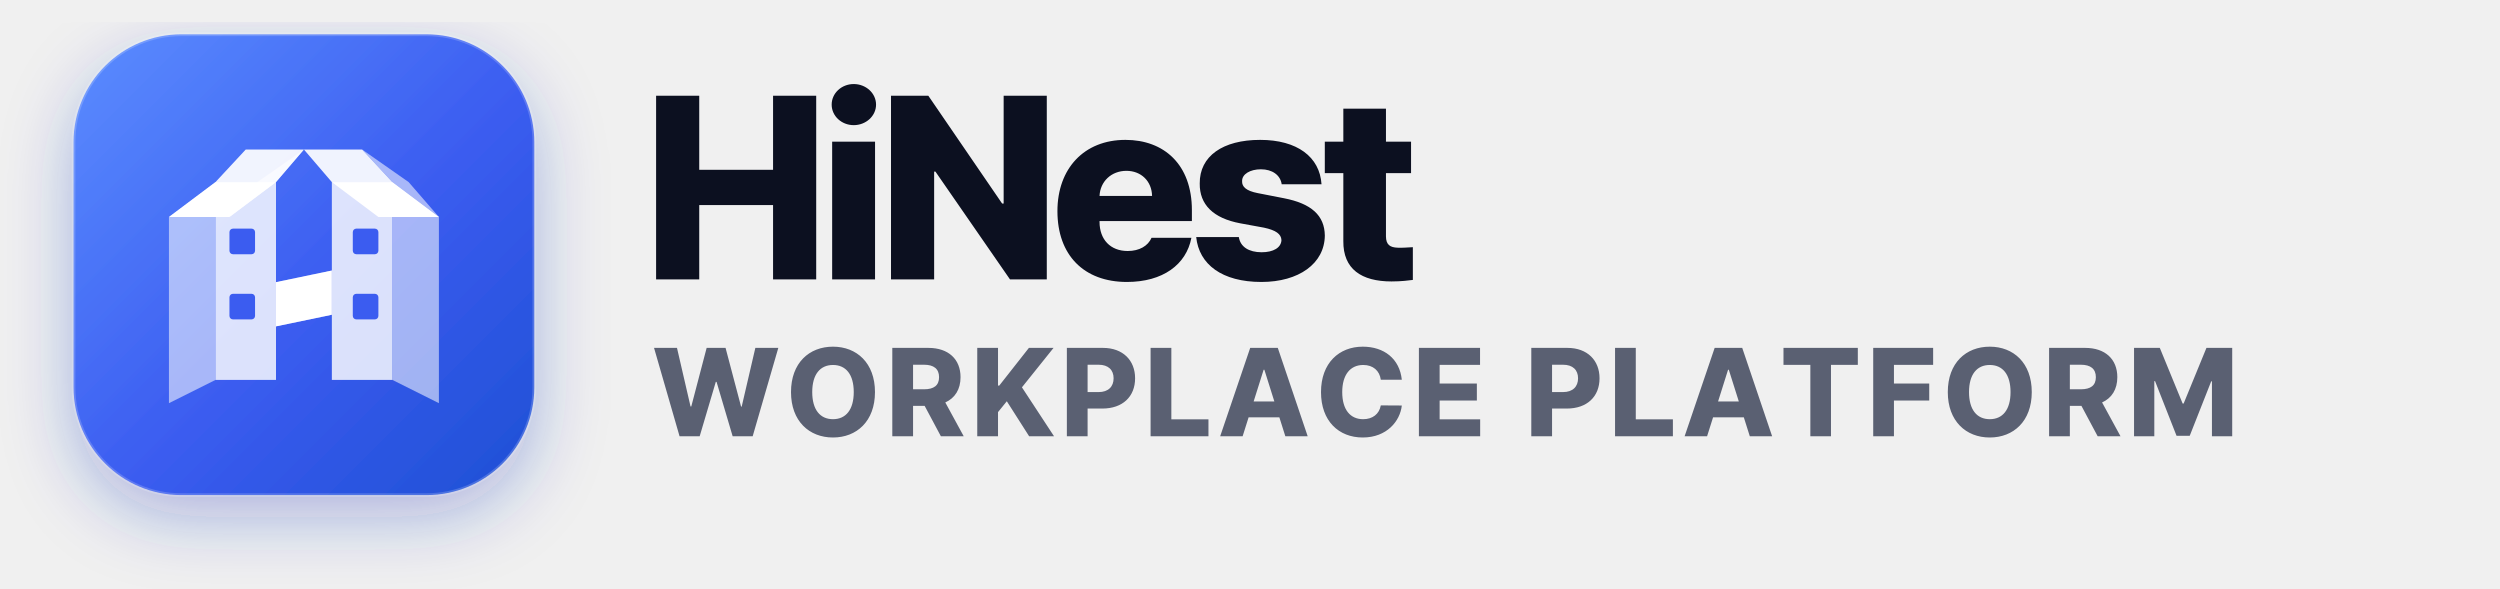
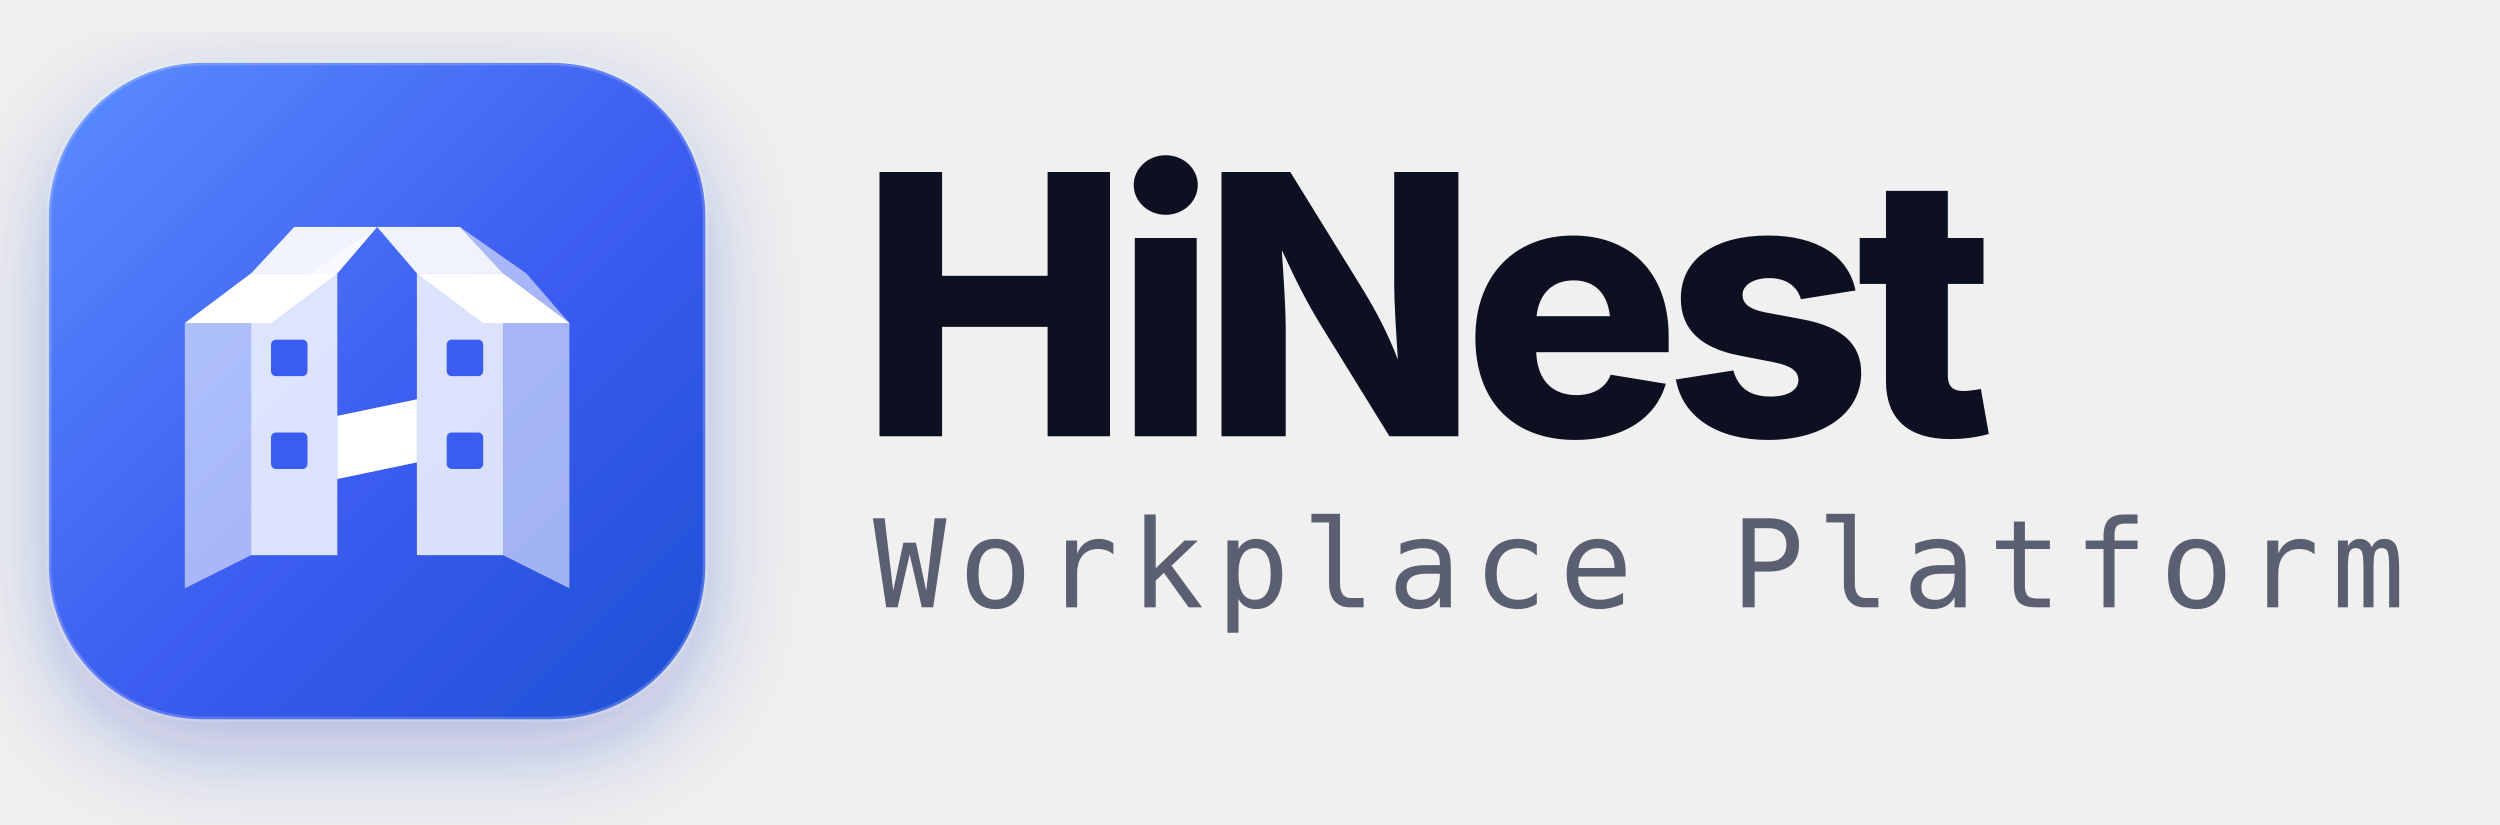
- <svg xmlns="http://www.w3.org/2000/svg" viewBox="100 122 1020 240" width="1020" height="240">
+ <svg xmlns="http://www.w3.org/2000/svg" viewBox="116 118 716 236" width="716" height="236">
  <defs>
    <linearGradient id="tile" x1="0%" y1="0%" x2="100%" y2="100%">
      <stop offset="0%" stop-color="#5B8DFF" />
      <stop offset="55%" stop-color="#3B5CF0" />
      <stop offset="100%" stop-color="#1E4FD4" />
-     </linearGradient>
-     <linearGradient id="badgegrad" x1="0%" y1="0%" x2="100%" y2="100%">
-       <stop offset="0%" stop-color="#5B8DFF" />
-       <stop offset="55%" stop-color="#3B5CF0" />
-       <stop offset="100%" stop-color="#8F3BF0" />
    </linearGradient>
    <filter id="tshadow" x="-30%" y="-30%" width="160%" height="160%">
      <feDropShadow dx="0" dy="9" stdDeviation="14" flood-color="#1E37B8" flood-opacity="0.32" />
    </filter>
  </defs>
  <rect x="130" y="136" width="188" height="188" rx="44" fill="url(#tile)" filter="url(#tshadow)" />
  <rect x="130" y="136" width="188" height="188" rx="44" fill="none" stroke="#FFFFFF" stroke-opacity="0.18" stroke-width="1.5" />
  <g transform="translate(224,227.6263) scale(0.9494949)">
    <polygon points="-58,-18 -38,-33 -38,52 -58,62" fill="#FFFFFF" opacity="0.55" />
    <polygon points="-38,-33 -12,-33 -12,52 -38,52" fill="#FFFFFF" opacity="0.82" />
    <polygon points="-58,-18 -38,-33 -12,-33 -32,-18" fill="#FFFFFF" />
    <polygon points="-38,-33 -25,-47 0,-47 -12,-33" fill="#FFFFFF" opacity="0.92" />
    <polygon points="-32,-18 -12,-33 0,-47 -20,-33" fill="#FFFFFF" opacity="0.55" />
    <polygon points="-12,10 12,5 12,24 -12,29" fill="#FFFFFF" />
    <polygon points="-12,10 12,5 12,24 -12,29" fill="#FFFFFF" opacity="0.4" />
    <polygon points="38,-33 58,-18 58,62 38,52" fill="#FFFFFF" opacity="0.55" />
    <polygon points="12,-33 38,-33 38,52 12,52" fill="#FFFFFF" opacity="0.82" />
    <polygon points="38,-33 58,-18 32,-18 12,-33" fill="#FFFFFF" />
    <polygon points="12,-33 38,-33 25,-47 0,-47" fill="#FFFFFF" opacity="0.92" />
    <polygon points="38,-33 58,-18 45,-33 25,-47" fill="#FFFFFF" opacity="0.55" />
    <rect x="-32" y="-13" width="11" height="11" fill="#3B5CF0" rx="1.5" />
    <rect x="-32" y="15" width="11" height="11" fill="#3B5CF0" rx="1.5" />
    <rect x="21" y="-13" width="11" height="11" fill="#3B5CF0" rx="1.5" />
    <rect x="21" y="15" width="11" height="11" fill="#3B5CF0" rx="1.5" />
  </g>
-   <path d="M367.69 236L385.29 236L385.29 205.67L415.41 205.67L415.41 236L433.01 236L433.01 161.05L415.41 161.05L415.41 191.28L385.29 191.28L385.29 161.05L367.69 161.05ZM439.52 236L457.02 236L457.02 179.79L439.52 179.79ZM448.32 173.06C453.29 173.06 457.43 169.34 457.43 164.68C457.43 160.02 453.29 156.29 448.32 156.29C443.36 156.29 439.32 160.02 439.32 164.68C439.32 169.34 443.36 173.06 448.32 173.06ZM527.09 161.05L509.49 161.05L509.49 205.05L508.87 205.05L478.75 161.05L463.53 161.05L463.53 236L481.13 236L481.13 192.01L481.65 192.01L512.08 236L527.09 236ZM559.79 237.04C574.39 237.04 584.02 230.00 586.09 219.02L569.83 219.02C568.39 222.34 564.87 224.41 560.10 224.41C553.07 224.41 548.61 219.75 548.61 212.50L548.61 212.19L586.29 212.19L586.29 207.74C586.29 189.11 574.91 179.07 559.17 179.07C542.30 179.07 531.43 190.76 531.43 208.15C531.43 226.06 542.20 237.04 559.79 237.04ZM548.61 201.94C548.87 196.09 553.38 191.70 559.59 191.70C565.59 191.70 569.94 195.94 570.04 201.94ZM622.93 197.18L639.18 197.18C638.46 186.00 629.24 179.07 614.13 179.07C598.91 179.07 589.39 185.69 589.49 196.87C589.39 205.46 594.98 211.05 606.06 213.12L615.68 214.88C620.55 215.92 622.72 217.47 622.83 219.96C622.72 223.06 619.51 224.92 614.75 224.92C609.58 224.92 606.06 222.75 605.44 218.71L588.05 218.71C589.18 229.89 598.60 237.04 614.65 237.04C629.87 237.04 640.42 229.58 640.53 218.09C640.42 209.91 635.04 205.05 623.86 202.88L613.20 200.80C608.33 199.87 606.68 198.11 606.78 195.94C606.68 193.04 610.09 191.07 614.44 191.07C619.10 191.07 622.41 193.46 622.93 197.18ZM675.71 179.79L665.47 179.79L665.47 166.33L648.08 166.33L648.08 179.79L640.52 179.79L640.52 192.63L648.08 192.63L648.08 220.37C647.97 231.76 655.43 236.83 667.74 236.83C671.88 236.83 674.78 236.41 676.44 236.21L676.44 222.85C674.47 222.96 671.68 223.16 670.23 223.06C667.23 222.96 665.47 221.92 665.47 218.40L665.47 192.63L675.71 192.63Z" fill="#0C1020" />
-   <path d="M377.26 300L385.47 300L392.05 277.79L392.35 277.79L398.92 300L407.09 300L417.55 263.94L408.18 263.94L402.61 287.90L402.36 287.90L396.03 263.94L388.31 263.94L382.04 287.85L381.74 287.85L376.21 263.94L366.85 263.94ZM456.99 281.97C456.99 270.07 449.52 263.44 439.86 263.44C430.15 263.44 422.73 270.07 422.73 281.97C422.73 293.82 430.15 300.50 439.86 300.50C449.52 300.50 456.99 293.87 456.99 281.97ZM448.33 281.97C448.33 289.14 445.14 293.03 439.86 293.03C434.58 293.03 431.39 289.14 431.39 281.97C431.39 274.80 434.58 270.91 439.86 270.91C445.14 270.91 448.33 274.80 448.33 281.97ZM464.06 300L472.53 300L472.53 287.60L477.26 287.60L483.88 300L493.20 300L485.68 286.20C489.64 284.41 491.90 280.85 491.90 275.89C491.90 268.52 486.92 263.94 478.80 263.94L464.06 263.94ZM472.53 280.83L472.53 270.81L477.01 270.81C481.00 270.81 483.14 272.51 483.14 275.89C483.14 279.28 481.00 280.83 477.01 280.83ZM498.72 300L507.19 300L507.19 290.14L510.78 285.71L519.89 300L530.05 300L516.95 280.03L529.85 263.94L519.79 263.94L507.69 279.33L507.19 279.33L507.19 263.94L498.72 263.94ZM535.28 300L543.74 300L543.74 288.69L549.77 288.69C558.04 288.69 563.12 283.81 563.12 276.34C563.12 269.02 558.14 263.94 550.02 263.94L535.28 263.94ZM543.74 281.97L543.74 270.81L548.23 270.81C552.21 270.81 554.35 272.96 554.35 276.34C554.35 279.73 552.21 281.97 548.23 281.97ZM569.44 300L593.05 300L593.05 293.08L577.91 293.08L577.91 263.94L569.44 263.94ZM606.99 300L609.43 292.28L621.98 292.28L624.42 300L633.54 300L621.34 263.94L610.08 263.94L597.83 300ZM611.48 285.81L615.56 272.86L615.86 272.86L619.94 285.81ZM663.37 276.94L671.94 276.94C671.04 268.32 664.66 263.44 656.00 263.44C646.39 263.44 638.97 270.07 638.97 281.97C638.97 293.82 646.24 300.50 656.00 300.50C665.76 300.50 671.24 293.87 671.94 287.45L663.37 287.40C662.72 290.94 660.03 293.03 656.15 293.03C650.97 293.03 647.63 289.24 647.63 281.97C647.63 274.95 650.87 270.91 656.20 270.91C660.23 270.91 662.87 273.25 663.37 276.94ZM678.91 300L703.91 300L703.91 293.08L687.37 293.08L687.37 285.41L702.56 285.41L702.56 278.48L687.37 278.48L687.37 270.86L703.86 270.86L703.86 263.94L678.91 263.94ZM724.77 300L733.24 300L733.24 288.69L739.27 288.69C747.53 288.69 752.61 283.81 752.61 276.34C752.61 269.02 747.63 263.94 739.52 263.94L724.77 263.94ZM733.24 281.97L733.24 270.81L737.72 270.81C741.71 270.81 743.85 272.96 743.85 276.34C743.85 279.73 741.71 281.97 737.72 281.97ZM758.94 300L782.54 300L782.54 293.08L767.40 293.08L767.40 263.94L758.94 263.94ZM796.49 300L798.93 292.28L811.48 292.28L813.92 300L823.03 300L810.83 263.94L799.58 263.94L787.32 300ZM800.97 285.81L805.05 272.86L805.35 272.86L809.44 285.81ZM827.66 270.86L838.62 270.86L838.62 300L847.04 300L847.04 270.86L857.99 270.86L857.99 263.94L827.66 263.94ZM864.27 300L872.73 300L872.73 285.41L887.13 285.41L887.13 278.48L872.73 278.48L872.73 270.86L888.72 270.86L888.72 263.94L864.27 263.94ZM928.96 281.97C928.96 270.07 921.49 263.44 911.83 263.44C902.12 263.44 894.70 270.07 894.70 281.97C894.70 293.82 902.12 300.50 911.83 300.50C921.49 300.50 928.96 293.87 928.96 281.97ZM920.30 281.97C920.30 289.14 917.11 293.03 911.83 293.03C906.55 293.03 903.36 289.14 903.36 281.97C903.36 274.80 906.55 270.91 911.83 270.91C917.11 270.91 920.30 274.80 920.30 281.97ZM936.03 300L944.50 300L944.50 287.60L949.23 287.60L955.85 300L965.17 300L957.65 286.20C961.61 284.41 963.87 280.85 963.87 275.89C963.87 268.52 958.89 263.94 950.77 263.94L936.03 263.94ZM944.50 280.83L944.50 270.81L948.98 270.81C952.97 270.81 955.11 272.51 955.11 275.89C955.11 279.28 952.97 280.83 948.98 280.83ZM970.69 263.94L970.69 300L978.96 300L978.96 277.49L979.26 277.49L988.03 299.80L993.41 299.80L1002.17 277.59L1002.47 277.59L1002.47 300L1010.74 300L1010.74 263.94L1000.23 263.94L990.92 286.65L990.52 286.65L981.20 263.94Z" fill="#5A6072" />
+   <text x="362" y="242.94" font-family="'Pretendard','Inter',-apple-system,'Apple SD Gothic Neo',sans-serif" font-weight="800" letter-spacing="-0.045em" font-size="104" fill="#0C1020">HiNest</text>
+   <text x="366" y="291.94" font-family="'JetBrains Mono',ui-monospace,'SFMono-Regular',Menlo,monospace" font-weight="500" font-size="35" letter-spacing="0.1em" fill="#5A6072">Workplace Platform</text>
</svg>
